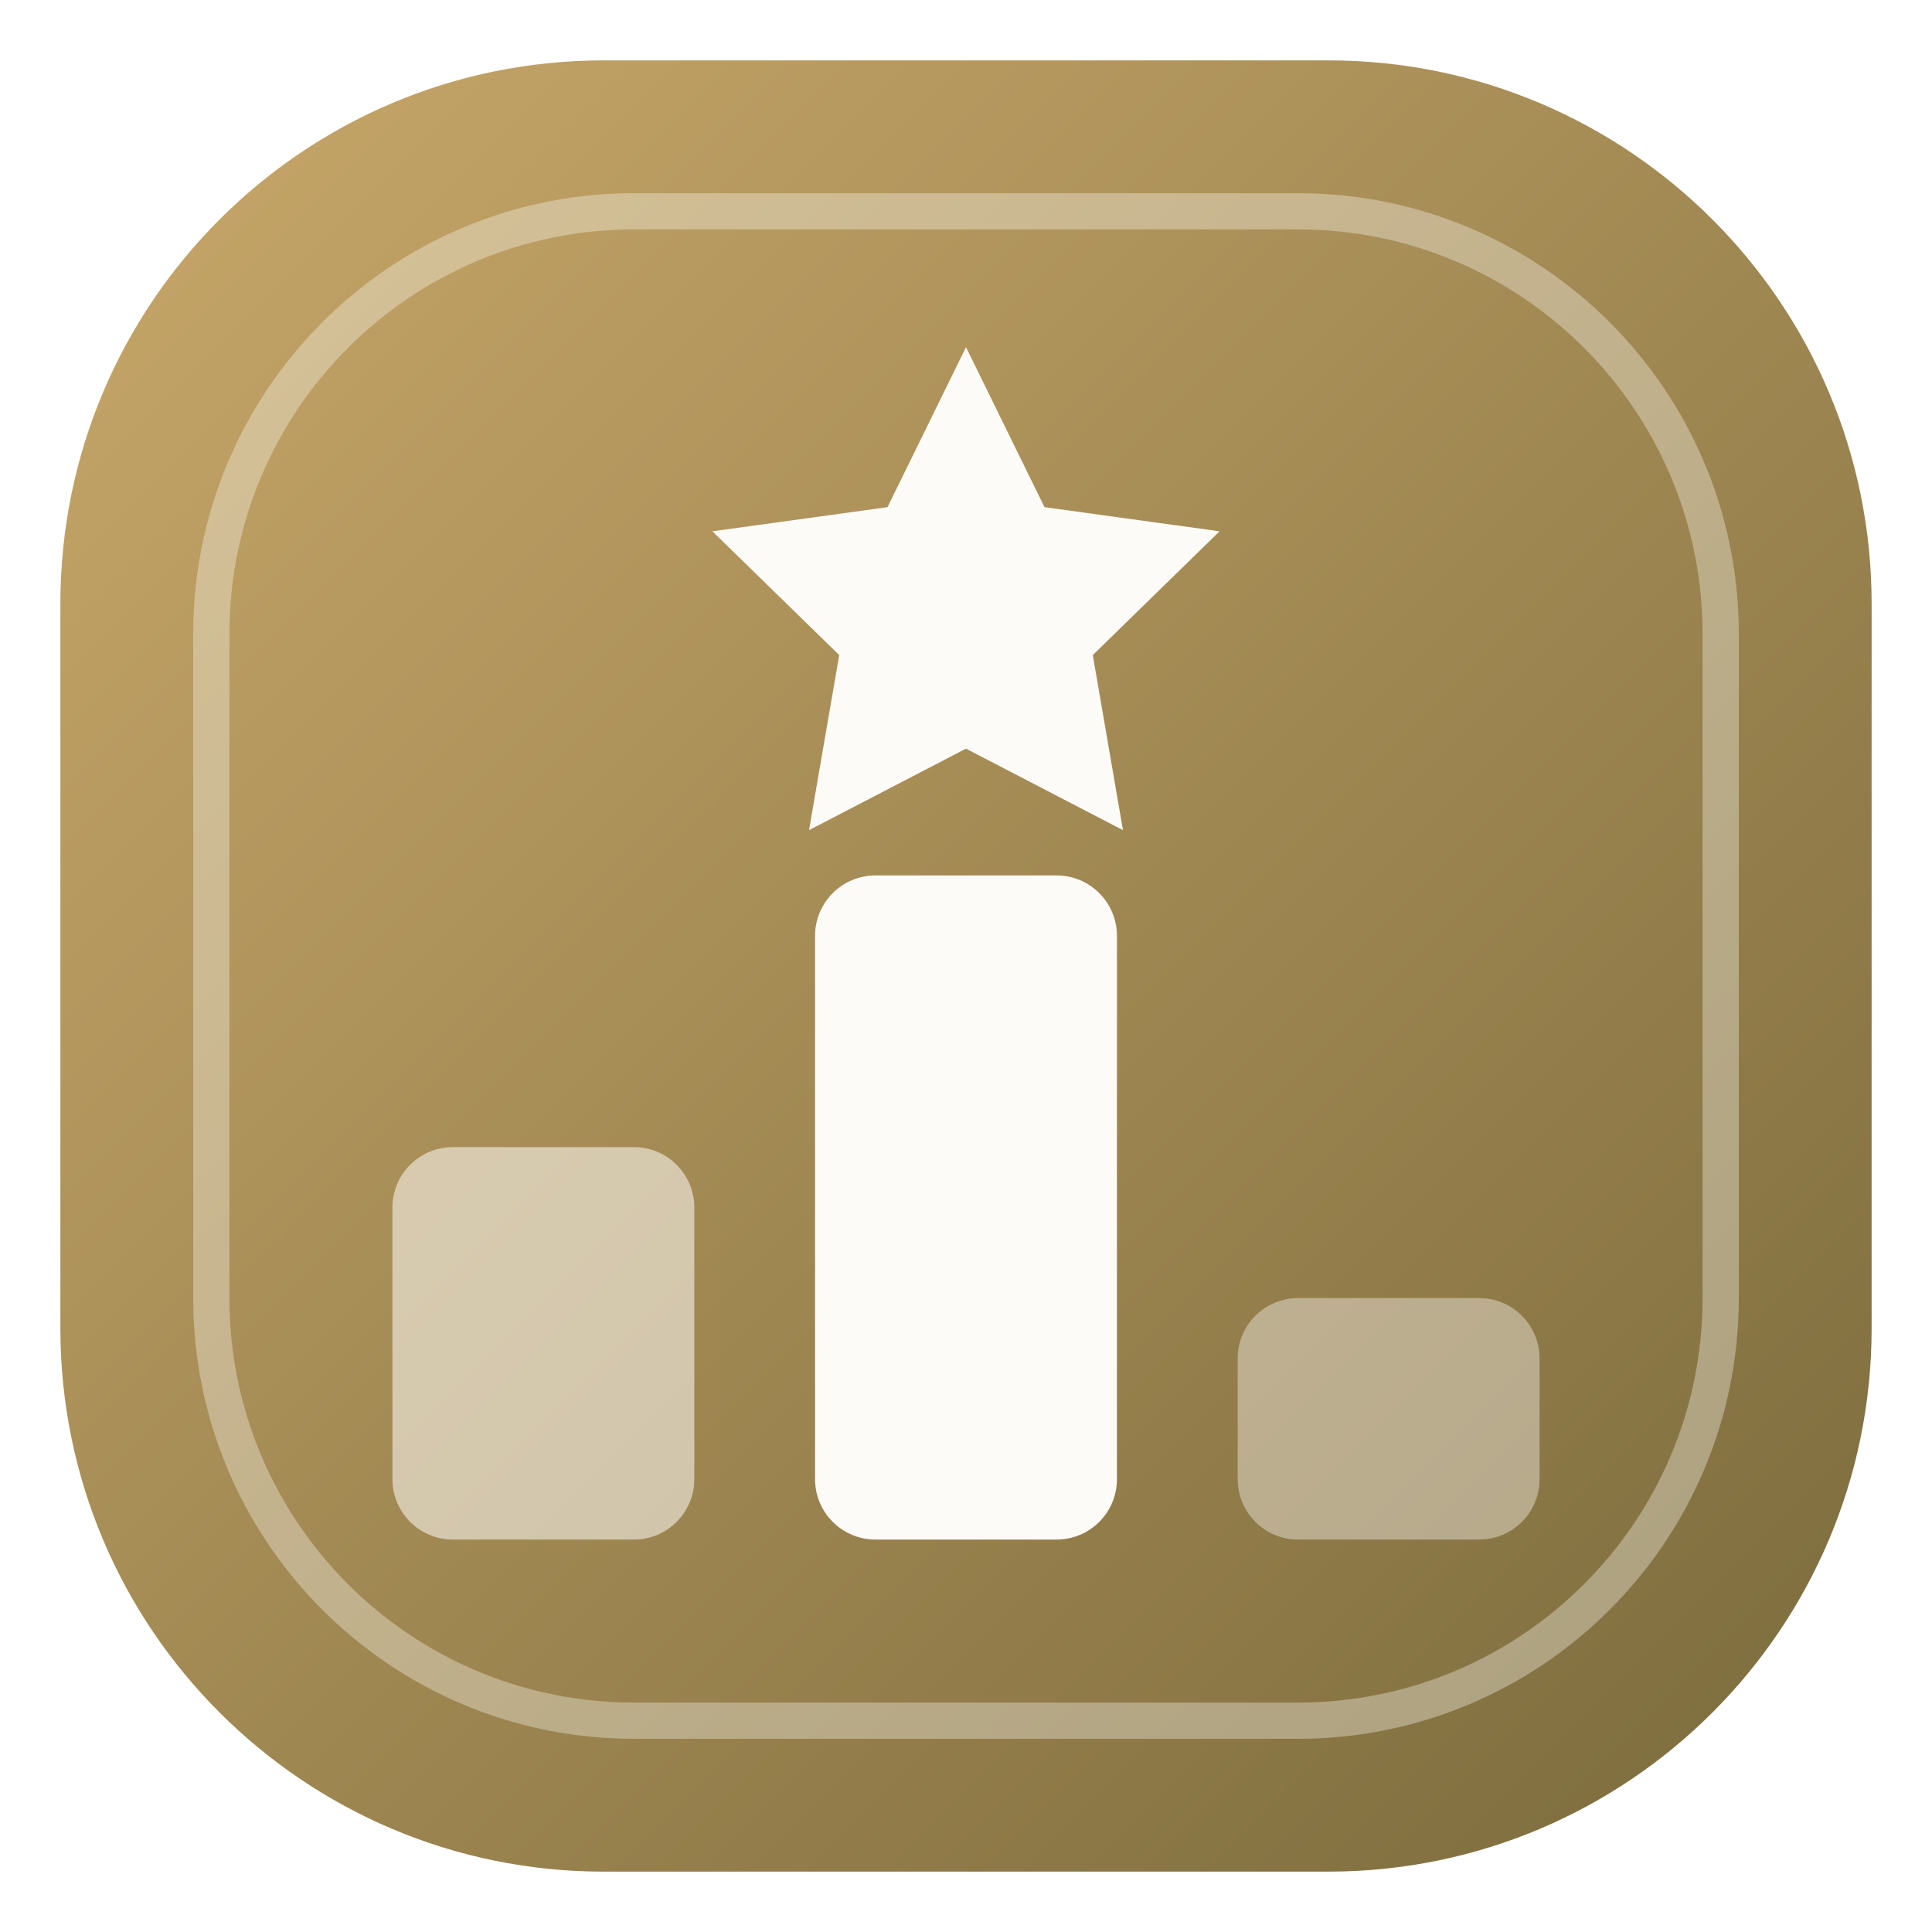
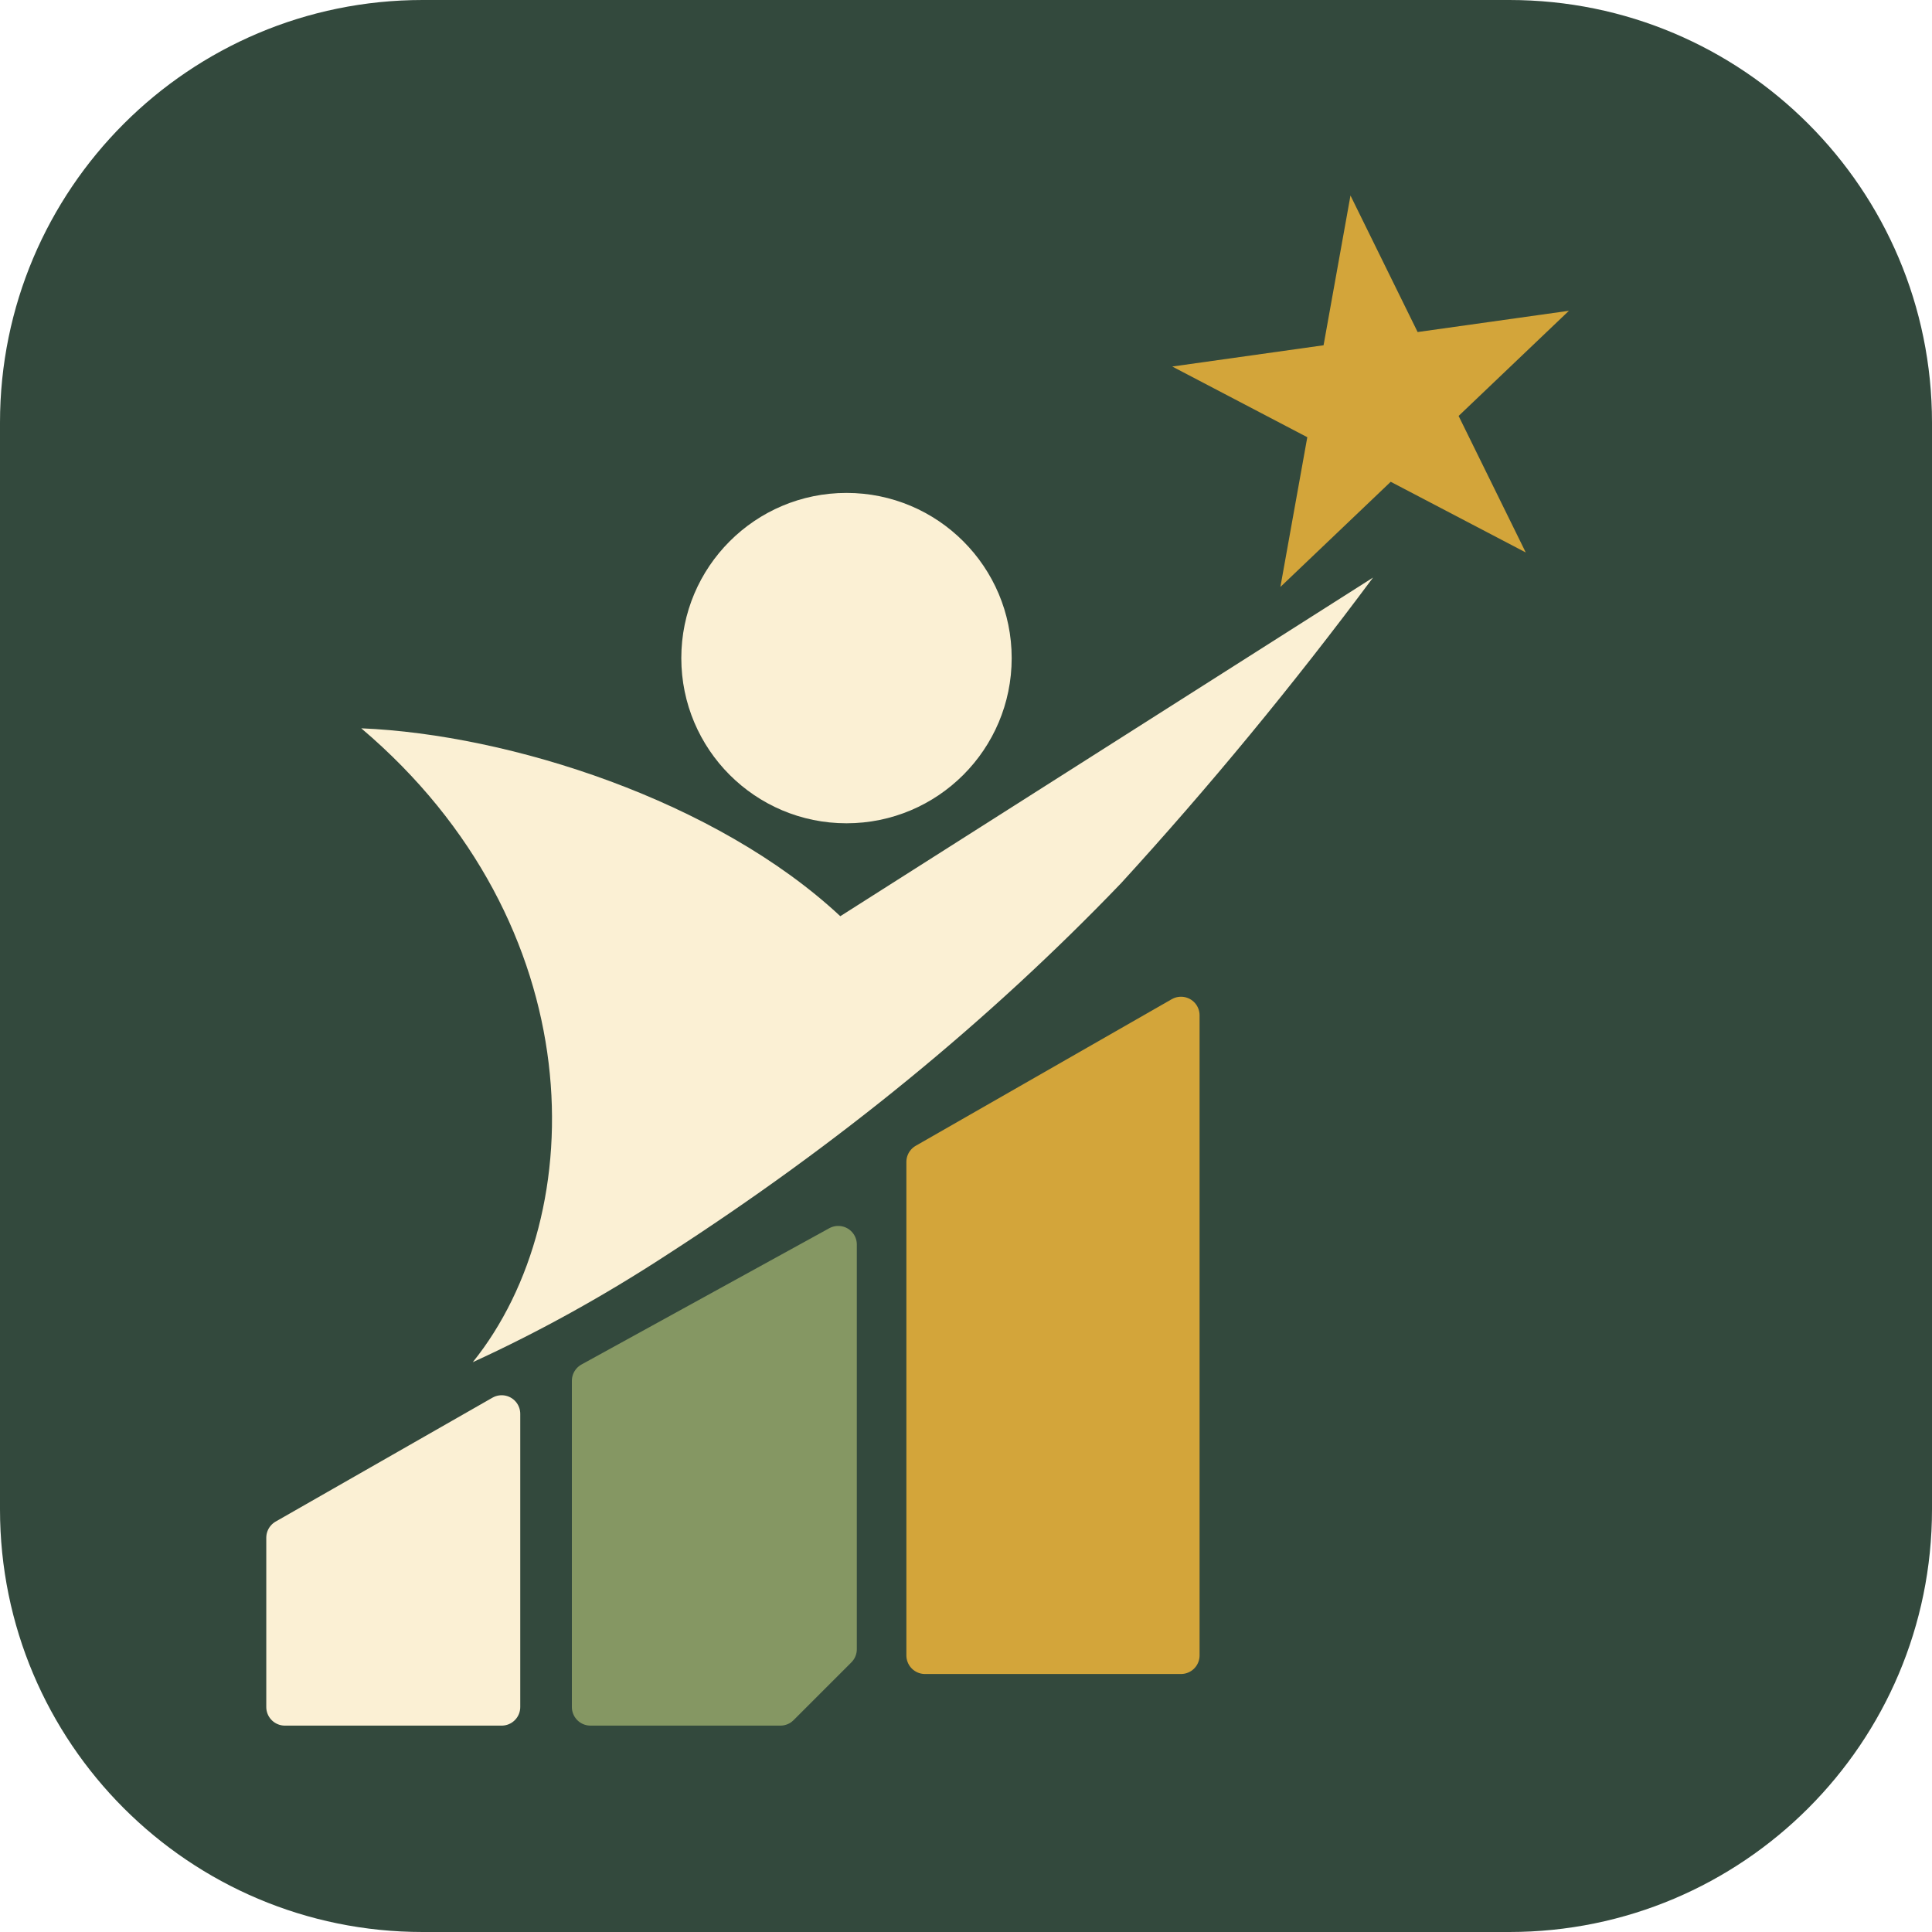
- <svg xmlns="http://www.w3.org/2000/svg" viewBox="0 0 64 64" role="img" aria-label="Evalúa Concursos">
-   <defs>
-     <linearGradient id="fondo" x1="0" y1="0" x2="1" y2="1">
-       <stop offset="0" stop-color="#c9a86a" />
-       <stop offset="1" stop-color="#7a6a3c" />
-     </linearGradient>
-   </defs>
-   <rect x="2" y="2" width="60" height="60" rx="18" fill="url(#fondo)" />
-   <rect x="7" y="7" width="50" height="50" rx="14" fill="none" stroke="#fdfbf7" stroke-opacity=".35" stroke-width="1.2" />
-   <rect x="13" y="38" width="10" height="13" rx="2" fill="#fdfbf7" fill-opacity=".55" />
-   <rect x="27" y="29" width="10" height="22" rx="2" fill="#fdfbf7" />
-   <rect x="41" y="43" width="10" height="8" rx="2" fill="#fdfbf7" fill-opacity=".4" />
-   <path d="M32 11.5l2.6 5.3 5.8.8-4.2 4.1 1 5.8L32 24.8l-5.2 2.7 1-5.8-4.2-4.1 5.8-.8z" fill="#fdfbf7" />
+ <svg xmlns="http://www.w3.org/2000/svg" viewBox="0 0 64 64">
+   <rect width="64" height="64" rx="14" fill="#33493d" />
+   <g transform="translate(8 6) scale(0.0684)">
+     <g transform="translate(-370 -60)">
+       <path fill="#d3a53a" transform="rotate(-8 921 166)" d="M921 66 L944 136 L1018 136 L958 179 L981 249 L921 206 L861 249 L884 179 L824 136 L898 136 Z" />
+       <circle cx="663" cy="291" r="80" fill="#fbf0d4" />
+       <path fill="#fbf0d4" d="M428 325 C500 328 600 360 660 416 L918 252 Q860 330 796 400 Q700 500 576 580 Q530 610 482 632 C540 560 540 420 428 325 Z" />
+       <polygon points="391,717 496,657 496,799 391,799" fill="#fbf0d4" stroke="#fbf0d4" stroke-width="18" stroke-linejoin="round" />
+       <polygon points="539,641 659,575 659,771 631,799 539,799" fill="#859763" stroke="#859763" stroke-width="18" stroke-linejoin="round" />
+       <polygon points="701,535 825,464 825,774 701,774" fill="#d3a53a" stroke="#d3a53a" stroke-width="18" stroke-linejoin="round" />
+     </g>
+   </g>
</svg>
